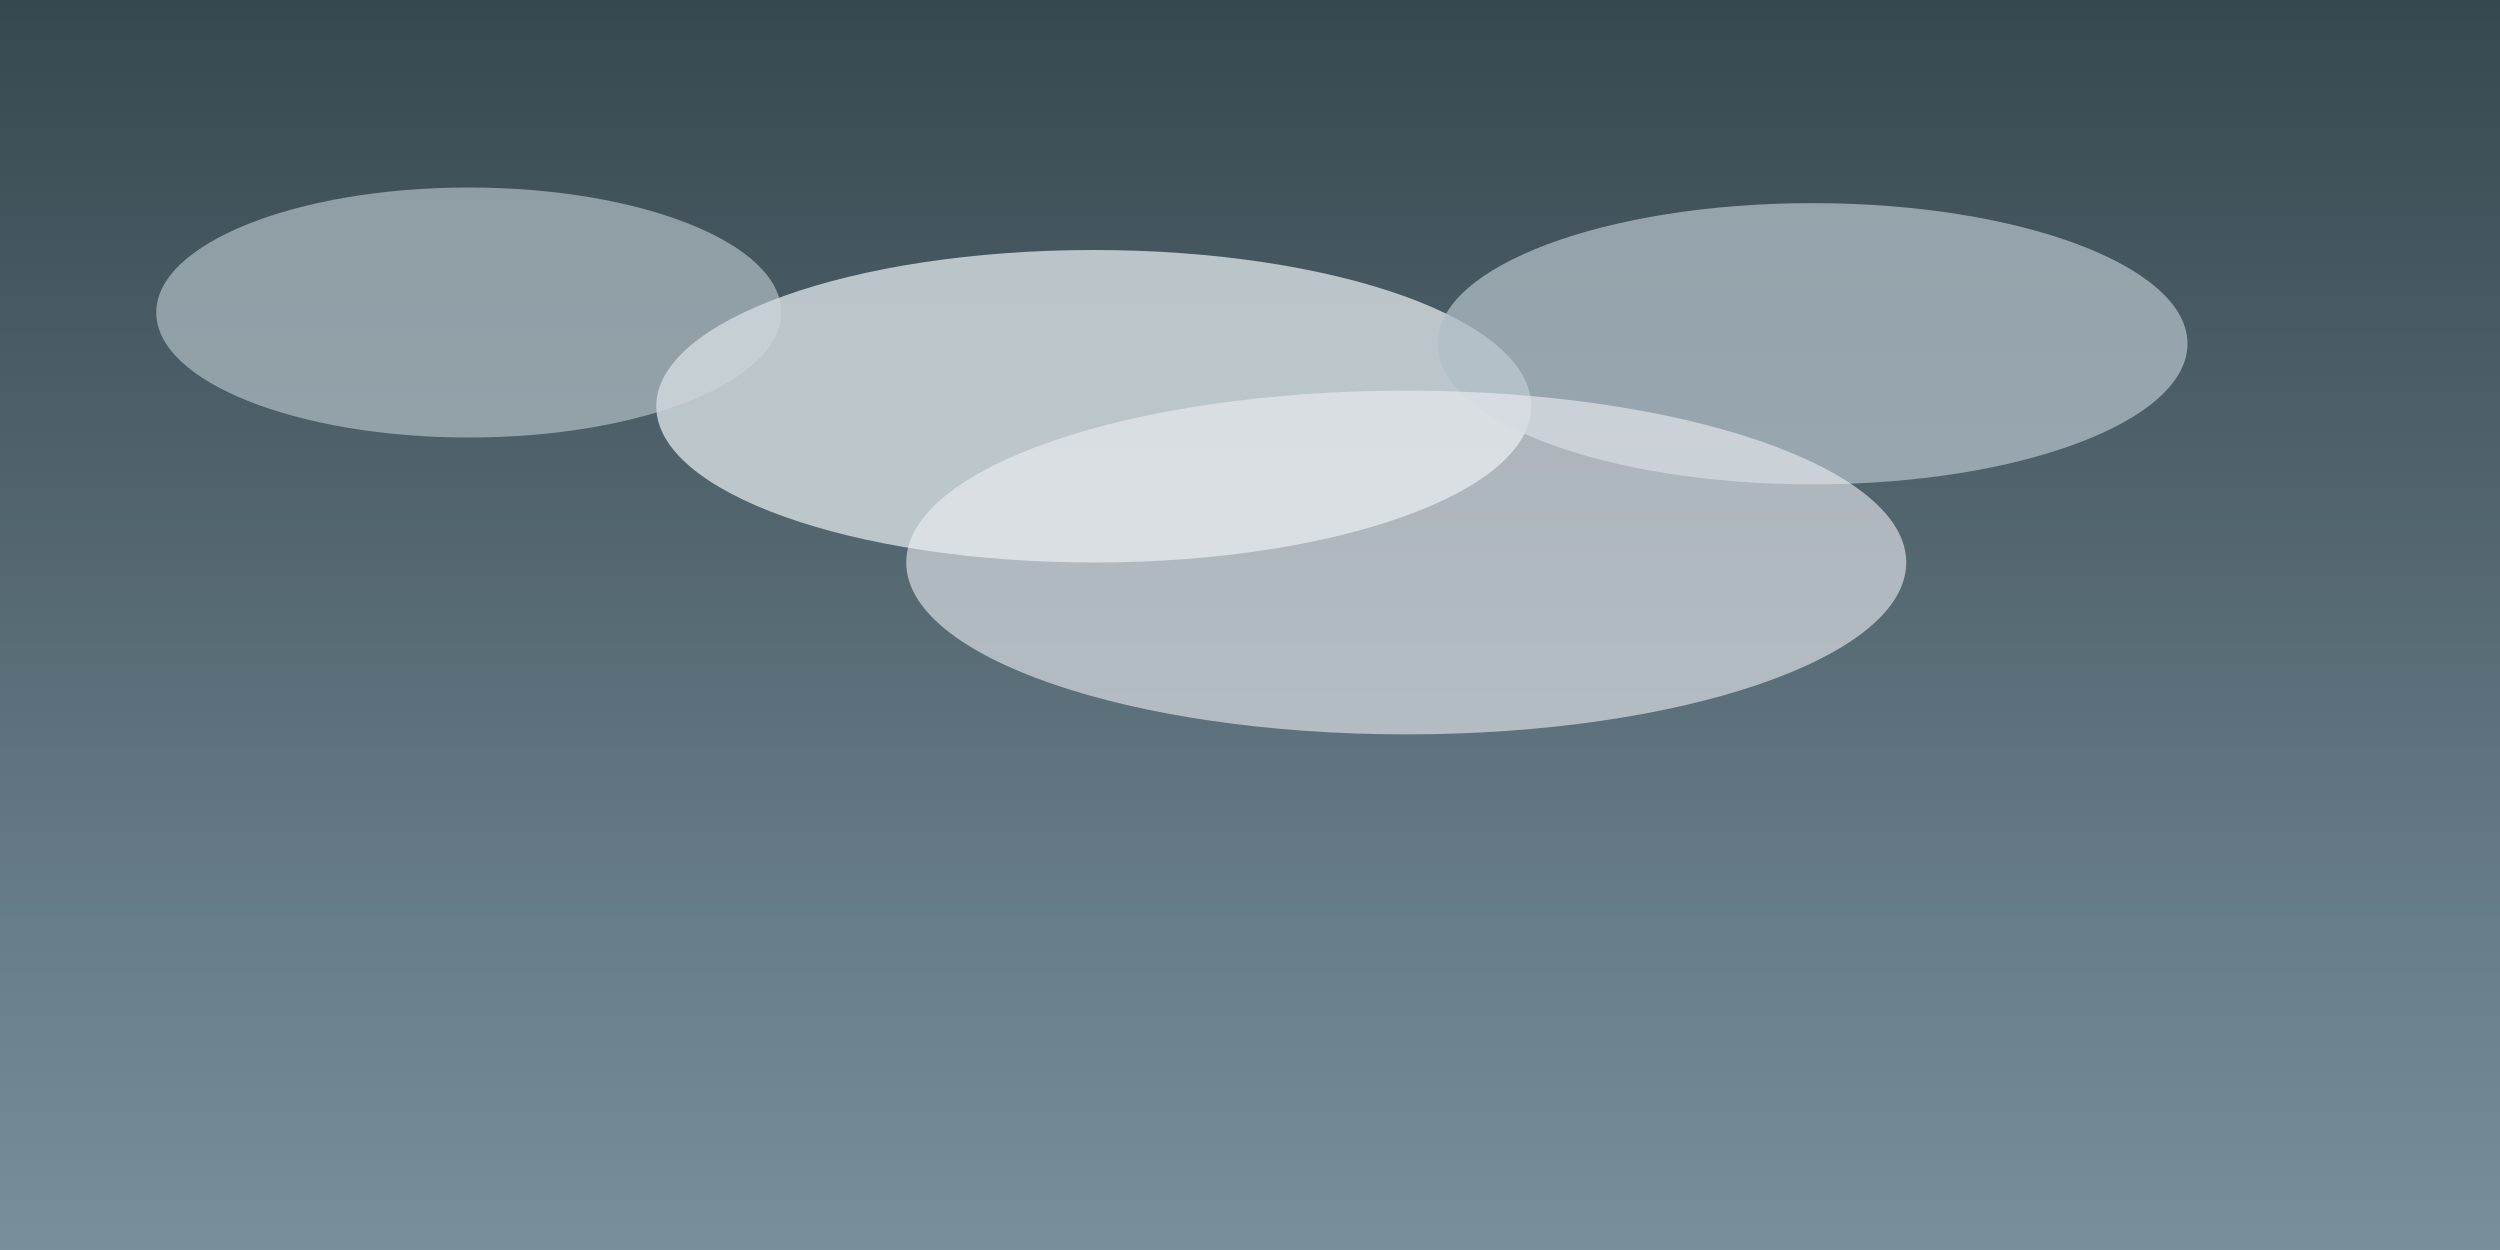
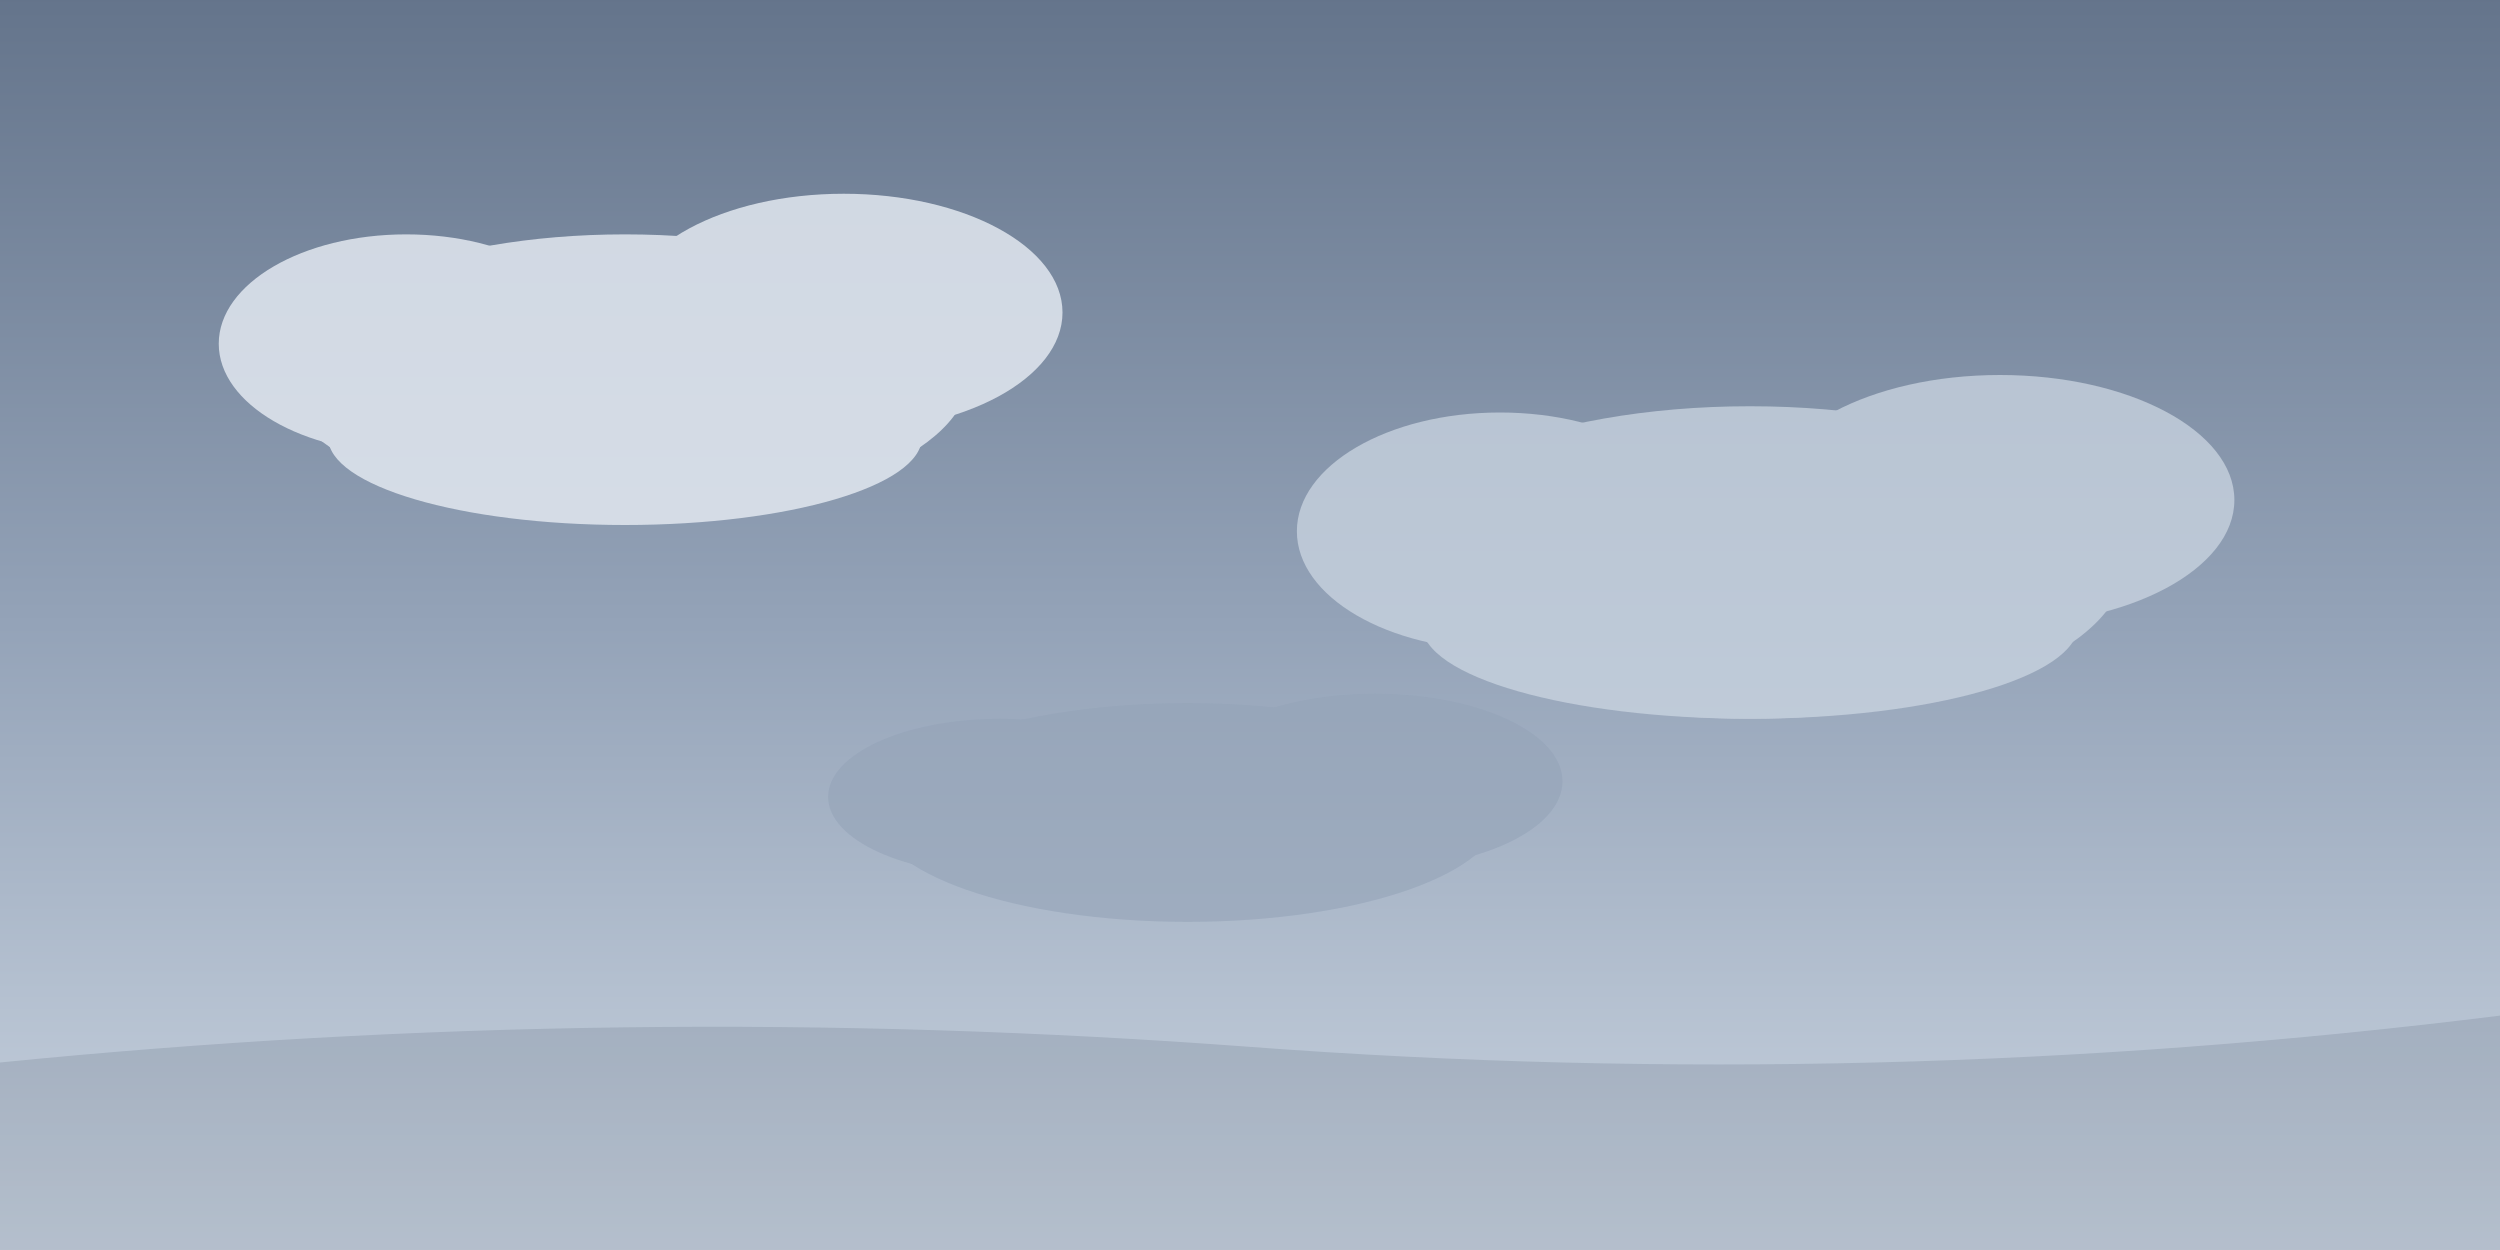
<svg xmlns="http://www.w3.org/2000/svg" viewBox="0 0 800 400" preserveAspectRatio="xMidYMid slice">
  <defs>
-     <linearGradient id="sky" x1="0%" y1="0%" x2="0%" y2="100%">
-       <stop offset="0%" style="stop-color:#37474f" />
-       <stop offset="100%" style="stop-color:#78909c" />
+     <linearGradient id="cloudySky" x1="0%" y1="0%" x2="0%" y2="100%">
+       <stop offset="0%" style="stop-color:#64748b" />
+       <stop offset="50%" style="stop-color:#94a3b8" />
+       <stop offset="100%" style="stop-color:#cbd5e1" />
    </linearGradient>
  </defs>
-   <rect width="800" height="400" fill="url(#sky)" />
-   <ellipse cx="150" cy="100" rx="100" ry="40" fill="#b0bec5" opacity="0.7" />
-   <ellipse cx="350" cy="130" rx="140" ry="50" fill="#cfd8dc" opacity="0.85" />
-   <ellipse cx="580" cy="110" rx="120" ry="45" fill="#b0bec5" opacity="0.75" />
-   <ellipse cx="450" cy="180" rx="160" ry="55" fill="#eceff1" opacity="0.6" />
+   <rect width="800" height="400" fill="url(#cloudySky)" />
+   <g fill="#e2e8f0" opacity="0.85">
+     <ellipse cx="200" cy="120" rx="110" ry="45" />
+     <ellipse cx="270" cy="100" rx="70" ry="38" />
+     <ellipse cx="130" cy="110" rx="60" ry="35" />
+     <ellipse cx="200" cy="140" rx="95" ry="28" />
+   </g>
+   <g fill="#cbd5e1" opacity="0.75">
+     <ellipse cx="560" cy="180" rx="120" ry="50" />
+     <ellipse cx="640" cy="160" rx="75" ry="40" />
+     <ellipse cx="480" cy="170" rx="65" ry="38" />
+     <ellipse cx="560" cy="200" rx="105" ry="30" />
+   </g>
+   <g fill="#94a3b8" opacity="0.6">
+     <ellipse cx="380" cy="260" rx="100" ry="35" />
+     <ellipse cx="440" cy="250" rx="60" ry="28" />
+     <ellipse cx="320" cy="255" rx="55" ry="25" />
+   </g>
+   <path d="M 0 340 Q 200 320 400 335 T 800 325 L 800 400 L 0 400 Z" fill="#334155" opacity="0.15" />
</svg>
